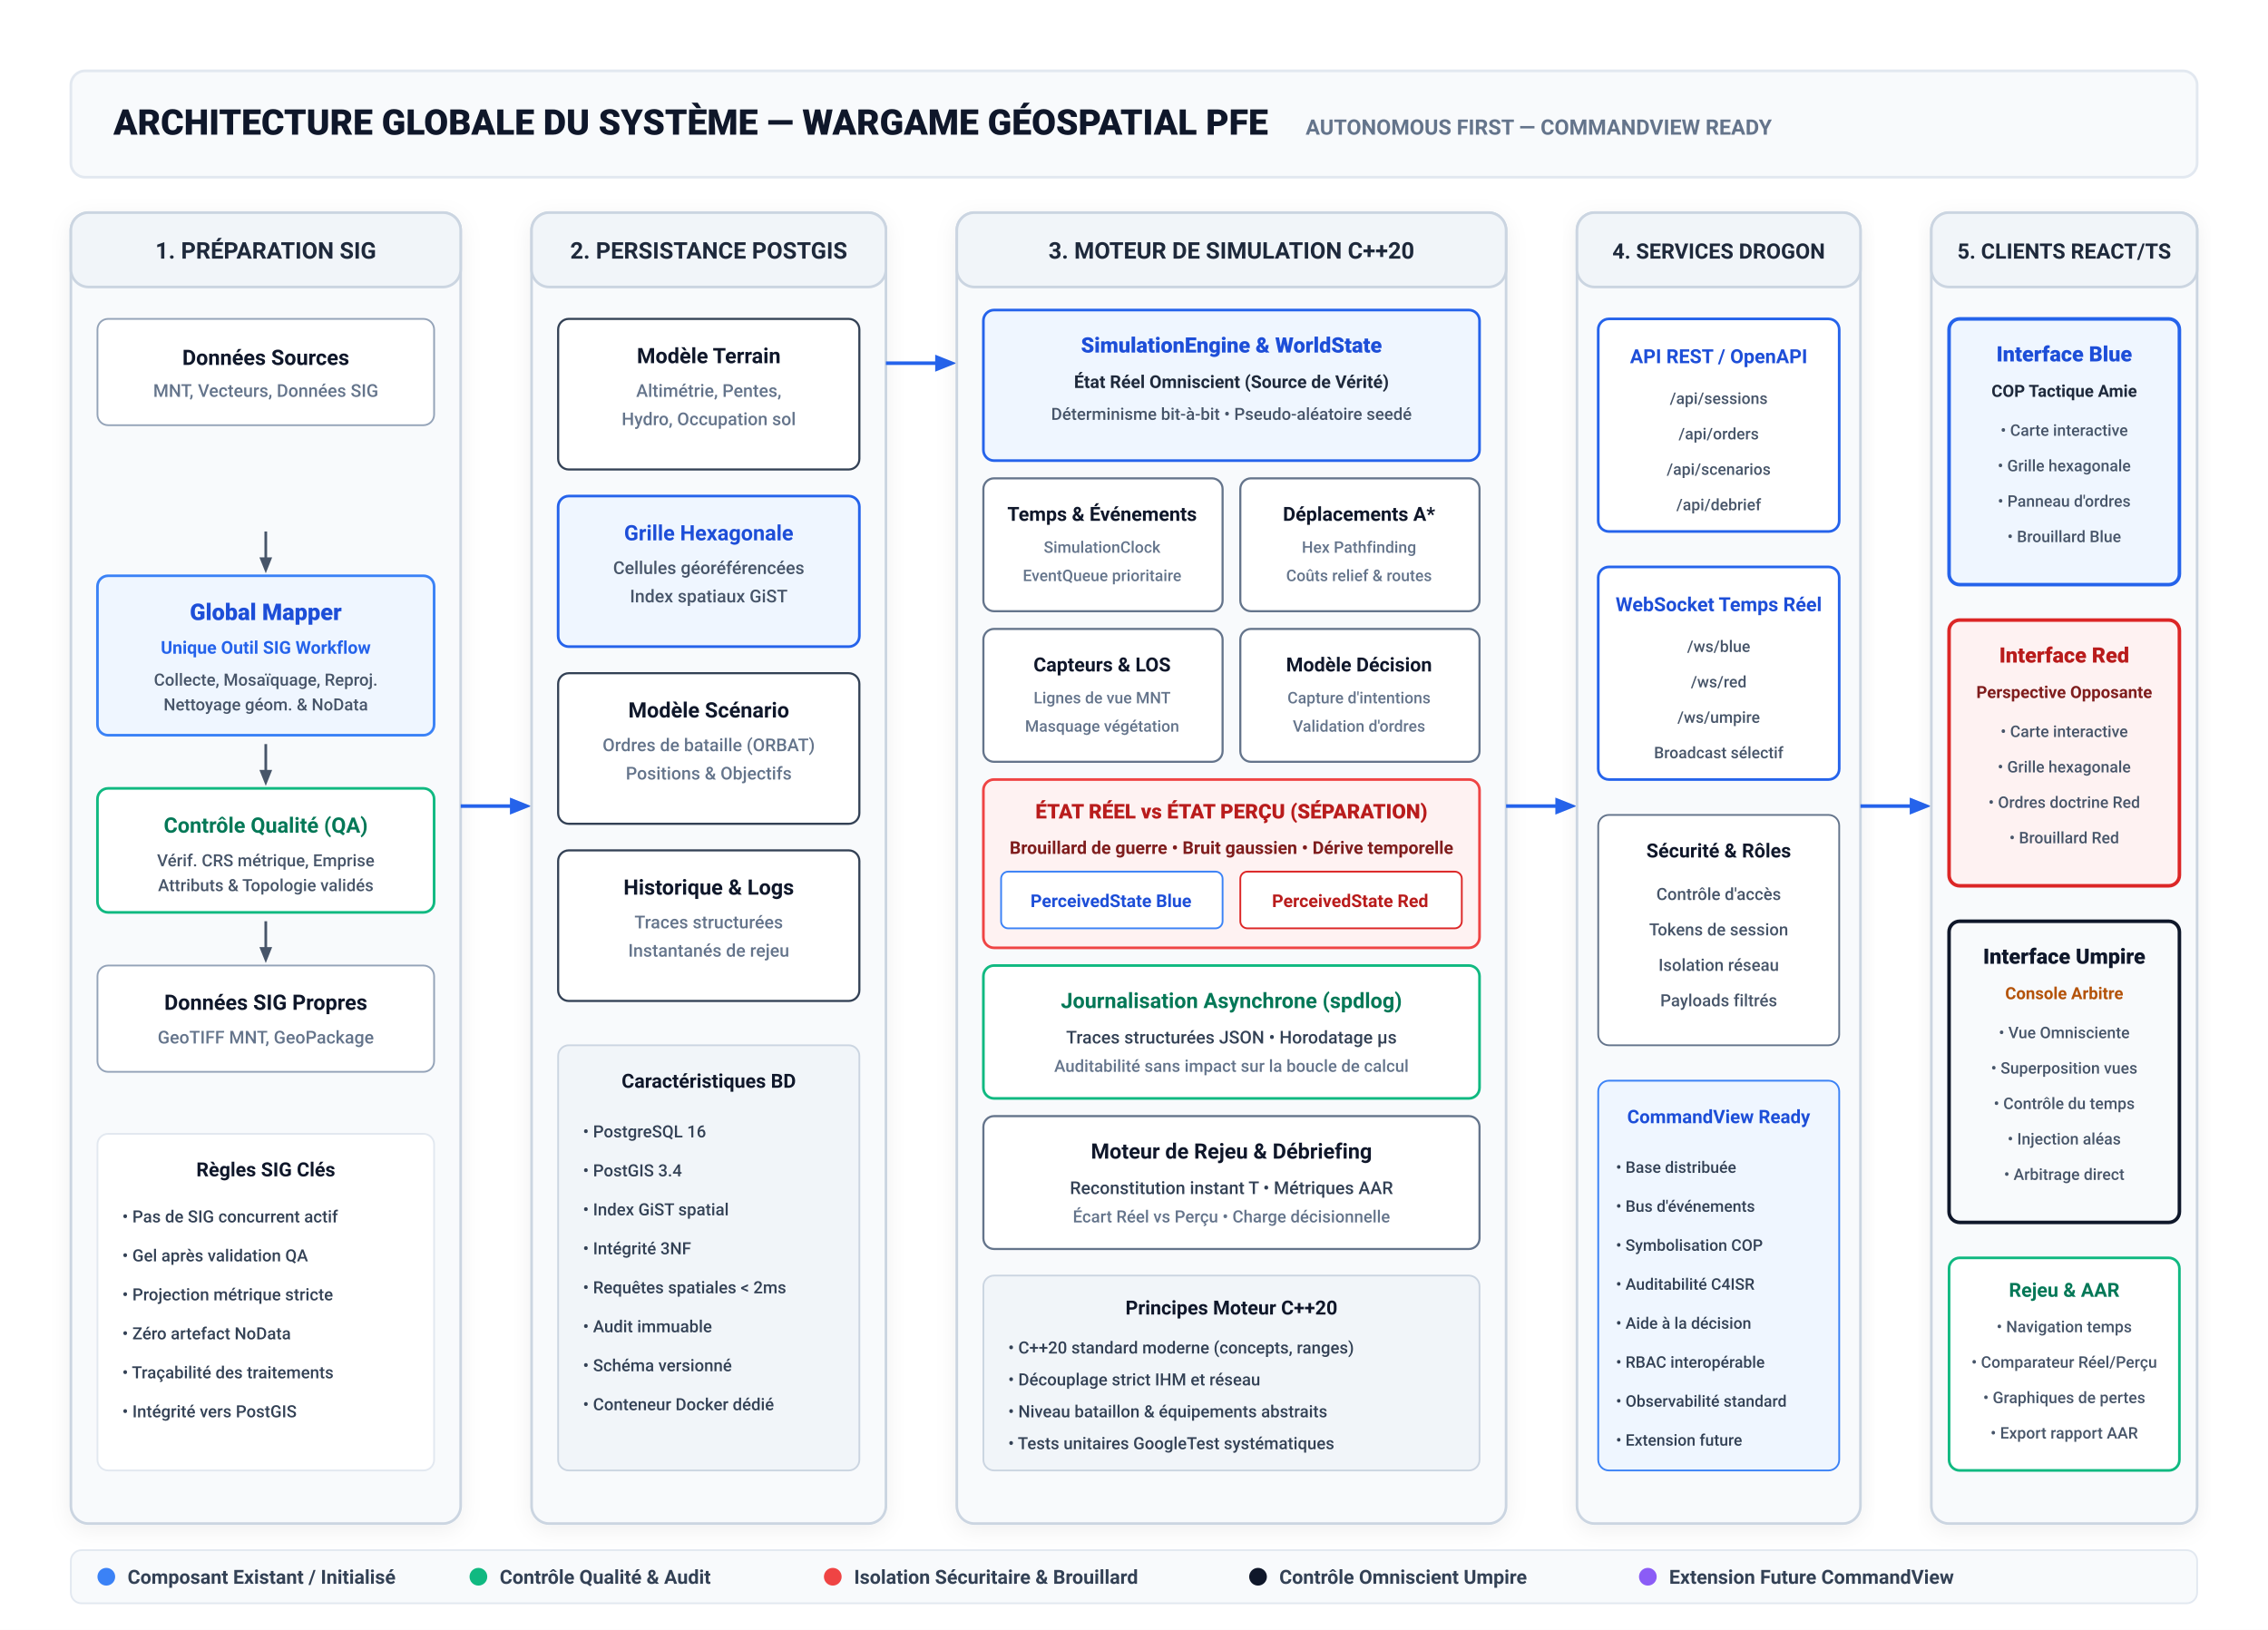
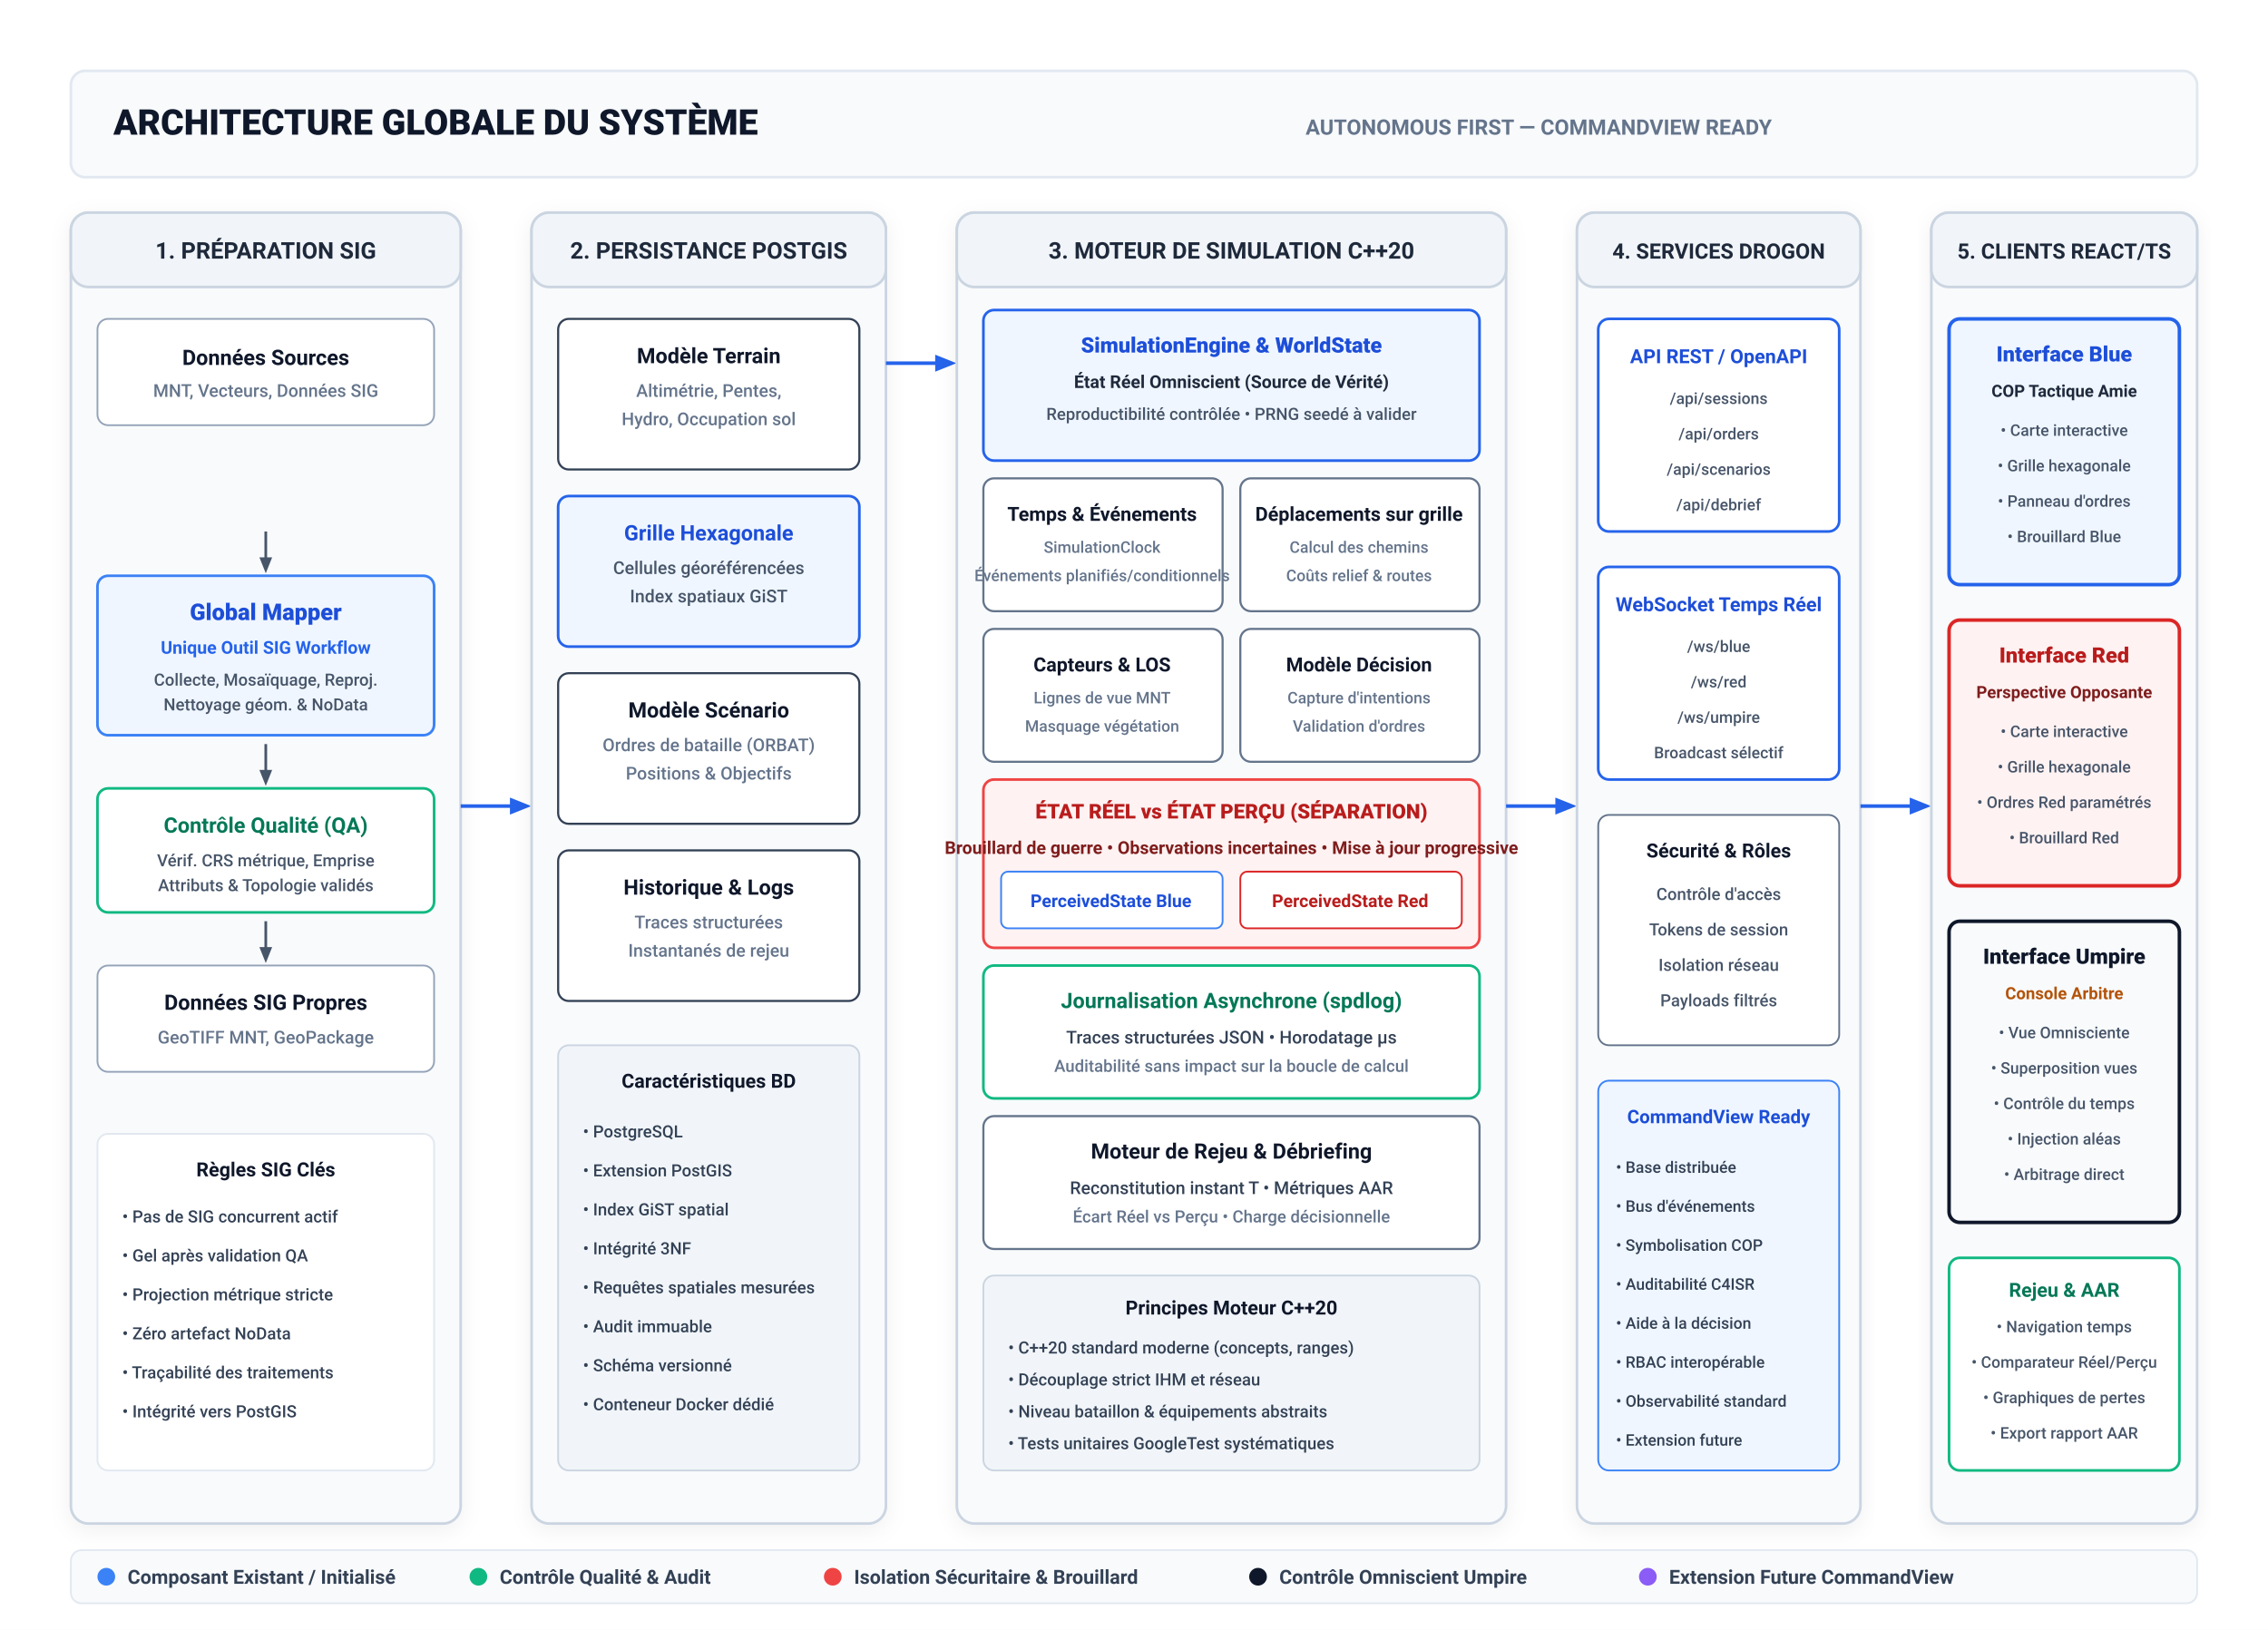
<svg xmlns="http://www.w3.org/2000/svg" viewBox="0 0 1280 920" width="1280" height="920" style="background:#ffffff; font-family:-apple-system, BlinkMacSystemFont, 'Segoe UI', Roboto, Helvetica, Arial, sans-serif;">
  <defs>
    <filter id="shadow" x="-5%" y="-5%" width="110%" height="110%">
      <feDropShadow dx="0" dy="3" stdDeviation="6" flood-color="#0f172a" flood-opacity="0.06" />
    </filter>
    <marker id="arrow" viewBox="0 0 10 10" refX="6" refY="5" markerWidth="6" markerHeight="6" orient="auto-start-reverse">
      <path d="M 0 1 L 10 5 L 0 9 z" fill="#475569" />
    </marker>
    <marker id="arrow-blue" viewBox="0 0 10 10" refX="6" refY="5" markerWidth="6" markerHeight="6" orient="auto-start-reverse">
      <path d="M 0 1 L 10 5 L 0 9 z" fill="#2563eb" />
    </marker>
  </defs>
  <rect width="1280" height="920" fill="#ffffff" />
  <g transform="translate(40, 40)">
    <rect x="0" y="0" width="1200" height="60" rx="8" fill="#f8fafc" stroke="#e2e8f0" stroke-width="1.5" />
-     <text x="24" y="36" font-size="20" font-weight="800" fill="#0f172a">ARCHITECTURE GLOBALE DU SYSTÈME — WARGAME GÉOSPATIAL PFE</text>
+     <text x="24" y="36" font-size="20" font-weight="800" fill="#0f172a">ARCHITECTURE GLOBALE DU SYSTÈME</text>
    <text x="960" y="36" font-size="12" font-weight="600" fill="#64748b" text-anchor="end">AUTONOMOUS FIRST — COMMANDVIEW READY</text>
  </g>
  <g transform="translate(40, 120)">
    <rect x="0" y="0" width="220" height="740" rx="10" fill="#f8fafc" stroke="#cbd5e1" stroke-width="1.5" filter="url(#shadow)" />
    <rect x="0" y="0" width="220" height="42" rx="10" fill="#f1f5f9" stroke="#cbd5e1" stroke-width="1.5" />
    <text x="110" y="26" font-size="13" font-weight="700" fill="#1e293b" text-anchor="middle">1. PRÉPARATION SIG</text>
    <g transform="translate(15, 60)">
      <rect x="0" y="0" width="190" height="60" rx="6" fill="#ffffff" stroke="#94a3b8" stroke-width="1" />
      <text x="95" y="26" font-size="12" font-weight="700" fill="#0f172a" text-anchor="middle">Données Sources</text>
      <text x="95" y="44" font-size="10" font-weight="500" fill="#64748b" text-anchor="middle">MNT, Vecteurs, Données SIG</text>
    </g>
    <path d="M 110 180 L 110 200" stroke="#475569" stroke-width="1.5" marker-end="url(#arrow)" />
    <g transform="translate(15, 205)">
      <rect x="0" y="0" width="190" height="90" rx="6" fill="#eff6ff" stroke="#3b82f6" stroke-width="1.5" />
      <text x="95" y="25" font-size="13" font-weight="800" fill="#1d4ed8" text-anchor="middle">Global Mapper</text>
      <text x="95" y="44" font-size="10" font-weight="700" fill="#2563eb" text-anchor="middle">Unique Outil SIG Workflow</text>
      <text x="95" y="62" font-size="9.5" font-weight="500" fill="#475569" text-anchor="middle">Collecte, Mosaïquage, Reproj.</text>
      <text x="95" y="76" font-size="9.5" font-weight="500" fill="#475569" text-anchor="middle">Nettoyage géom. &amp; NoData</text>
    </g>
    <path d="M 110 300 L 110 320" stroke="#475569" stroke-width="1.5" marker-end="url(#arrow)" />
    <g transform="translate(15, 325)">
      <rect x="0" y="0" width="190" height="70" rx="6" fill="#ffffff" stroke="#10b981" stroke-width="1.5" />
      <text x="95" y="25" font-size="12" font-weight="700" fill="#047857" text-anchor="middle">Contrôle Qualité (QA)</text>
      <text x="95" y="44" font-size="9.5" font-weight="500" fill="#475569" text-anchor="middle">Vérif. CRS métrique, Emprise</text>
      <text x="95" y="58" font-size="9.5" font-weight="500" fill="#475569" text-anchor="middle">Attributs &amp; Topologie validés</text>
    </g>
    <path d="M 110 400 L 110 420" stroke="#475569" stroke-width="1.5" marker-end="url(#arrow)" />
    <g transform="translate(15, 425)">
      <rect x="0" y="0" width="190" height="60" rx="6" fill="#ffffff" stroke="#94a3b8" stroke-width="1" />
      <text x="95" y="25" font-size="12" font-weight="700" fill="#0f172a" text-anchor="middle">Données SIG Propres</text>
      <text x="95" y="44" font-size="10" font-weight="500" fill="#64748b" text-anchor="middle">GeoTIFF MNT, GeoPackage</text>
    </g>
    <g transform="translate(15, 520)">
      <rect x="0" y="0" width="190" height="190" rx="6" fill="#ffffff" stroke="#e2e8f0" stroke-width="1" />
      <text x="95" y="24" font-size="11" font-weight="700" fill="#0f172a" text-anchor="middle">Règles SIG Clés</text>
      <text x="14" y="50" font-size="9.5" font-weight="500" fill="#334155">• Pas de SIG concurrent actif</text>
      <text x="14" y="72" font-size="9.5" font-weight="500" fill="#334155">• Gel après validation QA</text>
      <text x="14" y="94" font-size="9.5" font-weight="500" fill="#334155">• Projection métrique stricte</text>
      <text x="14" y="116" font-size="9.5" font-weight="500" fill="#334155">• Zéro artefact NoData</text>
      <text x="14" y="138" font-size="9.5" font-weight="500" fill="#334155">• Traçabilité des traitements</text>
      <text x="14" y="160" font-size="9.5" font-weight="500" fill="#334155">• Intégrité vers PostGIS</text>
    </g>
  </g>
  <path d="M 260 455 L 295 455" stroke="#2563eb" stroke-width="2" marker-end="url(#arrow-blue)" />
  <g transform="translate(300, 120)">
    <rect x="0" y="0" width="200" height="740" rx="10" fill="#f8fafc" stroke="#cbd5e1" stroke-width="1.5" filter="url(#shadow)" />
    <rect x="0" y="0" width="200" height="42" rx="10" fill="#f1f5f9" stroke="#cbd5e1" stroke-width="1.5" />
    <text x="100" y="26" font-size="13" font-weight="700" fill="#1e293b" text-anchor="middle">2. PERSISTANCE POSTGIS</text>
    <g transform="translate(15, 60)">
      <rect x="0" y="0" width="170" height="85" rx="6" fill="#ffffff" stroke="#334155" stroke-width="1.2" />
      <text x="85" y="25" font-size="12" font-weight="700" fill="#0f172a" text-anchor="middle">Modèle Terrain</text>
      <text x="85" y="44" font-size="10" font-weight="500" fill="#64748b" text-anchor="middle">Altimétrie, Pentes,</text>
      <text x="85" y="60" font-size="10" font-weight="500" fill="#64748b" text-anchor="middle">Hydro, Occupation sol</text>
    </g>
    <g transform="translate(15, 160)">
      <rect x="0" y="0" width="170" height="85" rx="6" fill="#eff6ff" stroke="#2563eb" stroke-width="1.5" />
      <text x="85" y="25" font-size="12" font-weight="700" fill="#1d4ed8" text-anchor="middle">Grille Hexagonale</text>
      <text x="85" y="44" font-size="10" font-weight="500" fill="#475569" text-anchor="middle">Cellules géoréférencées</text>
      <text x="85" y="60" font-size="10" font-weight="500" fill="#475569" text-anchor="middle">Index spatiaux GiST</text>
    </g>
    <g transform="translate(15, 260)">
      <rect x="0" y="0" width="170" height="85" rx="6" fill="#ffffff" stroke="#334155" stroke-width="1.2" />
      <text x="85" y="25" font-size="12" font-weight="700" fill="#0f172a" text-anchor="middle">Modèle Scénario</text>
      <text x="85" y="44" font-size="10" font-weight="500" fill="#64748b" text-anchor="middle">Ordres de bataille (ORBAT)</text>
      <text x="85" y="60" font-size="10" font-weight="500" fill="#64748b" text-anchor="middle">Positions &amp; Objectifs</text>
    </g>
    <g transform="translate(15, 360)">
      <rect x="0" y="0" width="170" height="85" rx="6" fill="#ffffff" stroke="#334155" stroke-width="1.2" />
      <text x="85" y="25" font-size="12" font-weight="700" fill="#0f172a" text-anchor="middle">Historique &amp; Logs</text>
      <text x="85" y="44" font-size="10" font-weight="500" fill="#64748b" text-anchor="middle">Traces structurées</text>
      <text x="85" y="60" font-size="10" font-weight="500" fill="#64748b" text-anchor="middle">Instantanés de rejeu</text>
    </g>
    <g transform="translate(15, 470)">
      <rect x="0" y="0" width="170" height="240" rx="6" fill="#f1f5f9" stroke="#cbd5e1" stroke-width="1" />
      <text x="85" y="24" font-size="11" font-weight="700" fill="#0f172a" text-anchor="middle">Caractéristiques BD</text>
-       <text x="14" y="52" font-size="9.5" font-weight="500" fill="#334155">• PostgreSQL 16</text>
-       <text x="14" y="74" font-size="9.5" font-weight="500" fill="#334155">• PostGIS 3.4</text>
+       <text x="14" y="52" font-size="9.5" font-weight="500" fill="#334155">• PostgreSQL</text>
+       <text x="14" y="74" font-size="9.5" font-weight="500" fill="#334155">• Extension PostGIS</text>
      <text x="14" y="96" font-size="9.5" font-weight="500" fill="#334155">• Index GiST spatial</text>
      <text x="14" y="118" font-size="9.5" font-weight="500" fill="#334155">• Intégrité 3NF</text>
-       <text x="14" y="140" font-size="9.5" font-weight="500" fill="#334155">• Requêtes spatiales &lt; 2ms</text>
+       <text x="14" y="140" font-size="9.5" font-weight="500" fill="#334155">• Requêtes spatiales mesurées</text>
      <text x="14" y="162" font-size="9.5" font-weight="500" fill="#334155">• Audit immuable</text>
      <text x="14" y="184" font-size="9.5" font-weight="500" fill="#334155">• Schéma versionné</text>
      <text x="14" y="206" font-size="9.5" font-weight="500" fill="#334155">• Conteneur Docker dédié</text>
    </g>
  </g>
  <path d="M 500 205 L 535 205" stroke="#2563eb" stroke-width="2" marker-end="url(#arrow-blue)" />
  <g transform="translate(540, 120)">
    <rect x="0" y="0" width="310" height="740" rx="10" fill="#f8fafc" stroke="#cbd5e1" stroke-width="1.5" filter="url(#shadow)" />
    <rect x="0" y="0" width="310" height="42" rx="10" fill="#f1f5f9" stroke="#cbd5e1" stroke-width="1.5" />
    <text x="155" y="26" font-size="13" font-weight="700" fill="#1e293b" text-anchor="middle">3. MOTEUR DE SIMULATION C++20</text>
    <g transform="translate(15, 55)">
      <rect x="0" y="0" width="280" height="85" rx="6" fill="#eff6ff" stroke="#2563eb" stroke-width="1.5" />
      <text x="140" y="24" font-size="12" font-weight="800" fill="#1d4ed8" text-anchor="middle">SimulationEngine &amp; WorldState</text>
      <text x="140" y="44" font-size="10" font-weight="600" fill="#1e293b" text-anchor="middle">État Réel Omniscient (Source de Vérité)</text>
-       <text x="140" y="62" font-size="9.5" font-weight="500" fill="#475569" text-anchor="middle">Déterminisme bit-à-bit • Pseudo-aléatoire seedé</text>
+       <text x="140" y="62" font-size="9.5" font-weight="500" fill="#475569" text-anchor="middle">Reproductibilité contrôlée • PRNG seedé à valider</text>
    </g>
    <g transform="translate(15, 150)">
      <rect x="0" y="0" width="135" height="75" rx="6" fill="#ffffff" stroke="#64748b" stroke-width="1.2" />
      <text x="67" y="24" font-size="11" font-weight="700" fill="#0f172a" text-anchor="middle">Temps &amp; Événements</text>
      <text x="67" y="42" font-size="9" font-weight="500" fill="#64748b" text-anchor="middle">SimulationClock</text>
-       <text x="67" y="58" font-size="9" font-weight="500" fill="#64748b" text-anchor="middle">EventQueue prioritaire</text>
+       <text x="67" y="58" font-size="9" font-weight="500" fill="#64748b" text-anchor="middle">Événements planifiés/conditionnels</text>
    </g>
    <g transform="translate(160, 150)">
      <rect x="0" y="0" width="135" height="75" rx="6" fill="#ffffff" stroke="#64748b" stroke-width="1.2" />
-       <text x="67" y="24" font-size="11" font-weight="700" fill="#0f172a" text-anchor="middle">Déplacements A*</text>
-       <text x="67" y="42" font-size="9" font-weight="500" fill="#64748b" text-anchor="middle">Hex Pathfinding</text>
+       <text x="67" y="24" font-size="11" font-weight="700" fill="#0f172a" text-anchor="middle">Déplacements sur grille</text>
+       <text x="67" y="42" font-size="9" font-weight="500" fill="#64748b" text-anchor="middle">Calcul des chemins</text>
      <text x="67" y="58" font-size="9" font-weight="500" fill="#64748b" text-anchor="middle">Coûts relief &amp; routes</text>
    </g>
    <g transform="translate(15, 235)">
      <rect x="0" y="0" width="135" height="75" rx="6" fill="#ffffff" stroke="#64748b" stroke-width="1.2" />
      <text x="67" y="24" font-size="11" font-weight="700" fill="#0f172a" text-anchor="middle">Capteurs &amp; LOS</text>
      <text x="67" y="42" font-size="9" font-weight="500" fill="#64748b" text-anchor="middle">Lignes de vue MNT</text>
      <text x="67" y="58" font-size="9" font-weight="500" fill="#64748b" text-anchor="middle">Masquage végétation</text>
    </g>
    <g transform="translate(160, 235)">
      <rect x="0" y="0" width="135" height="75" rx="6" fill="#ffffff" stroke="#64748b" stroke-width="1.2" />
      <text x="67" y="24" font-size="11" font-weight="700" fill="#0f172a" text-anchor="middle">Modèle Décision</text>
      <text x="67" y="42" font-size="9" font-weight="500" fill="#64748b" text-anchor="middle">Capture d'intentions</text>
      <text x="67" y="58" font-size="9" font-weight="500" fill="#64748b" text-anchor="middle">Validation d'ordres</text>
    </g>
    <g transform="translate(15, 320)">
      <rect x="0" y="0" width="280" height="95" rx="6" fill="#fef2f2" stroke="#ef4444" stroke-width="1.5" />
      <text x="140" y="22" font-size="11.5" font-weight="800" fill="#b91c1c" text-anchor="middle">ÉTAT RÉEL vs ÉTAT PERÇU (SÉPARATION)</text>
-       <text x="140" y="42" font-size="10" font-weight="600" fill="#7f1d1d" text-anchor="middle">Brouillard de guerre • Bruit gaussien • Dérive temporelle</text>
+       <text x="140" y="42" font-size="10" font-weight="600" fill="#7f1d1d" text-anchor="middle">Brouillard de guerre • Observations incertaines • Mise à jour progressive</text>
      <g transform="translate(10, 52)">
        <rect x="0" y="0" width="125" height="32" rx="4" fill="#ffffff" stroke="#3b82f6" stroke-width="1" />
        <text x="62" y="20" font-size="10" font-weight="700" fill="#1d4ed8" text-anchor="middle">PerceivedState Blue</text>
      </g>
      <g transform="translate(145, 52)">
        <rect x="0" y="0" width="125" height="32" rx="4" fill="#ffffff" stroke="#dc2626" stroke-width="1" />
        <text x="62" y="20" font-size="10" font-weight="700" fill="#b91c1c" text-anchor="middle">PerceivedState Red</text>
      </g>
    </g>
    <g transform="translate(15, 425)">
      <rect x="0" y="0" width="280" height="75" rx="6" fill="#ffffff" stroke="#10b981" stroke-width="1.5" />
      <text x="140" y="24" font-size="12" font-weight="700" fill="#047857" text-anchor="middle">Journalisation Asynchrone (spdlog)</text>
      <text x="140" y="44" font-size="10" font-weight="500" fill="#334155" text-anchor="middle">Traces structurées JSON • Horodatage µs</text>
      <text x="140" y="60" font-size="9.5" font-weight="500" fill="#64748b" text-anchor="middle">Auditabilité sans impact sur la boucle de calcul</text>
    </g>
    <g transform="translate(15, 510)">
      <rect x="0" y="0" width="280" height="75" rx="6" fill="#ffffff" stroke="#64748b" stroke-width="1.2" />
      <text x="140" y="24" font-size="12" font-weight="700" fill="#0f172a" text-anchor="middle">Moteur de Rejeu &amp; Débriefing</text>
      <text x="140" y="44" font-size="10" font-weight="500" fill="#334155" text-anchor="middle">Reconstitution instant T • Métriques AAR</text>
      <text x="140" y="60" font-size="9.5" font-weight="500" fill="#64748b" text-anchor="middle">Écart Réel vs Perçu • Charge décisionnelle</text>
    </g>
    <g transform="translate(15, 600)">
      <rect x="0" y="0" width="280" height="110" rx="6" fill="#f1f5f9" stroke="#cbd5e1" stroke-width="1" />
      <text x="140" y="22" font-size="11" font-weight="700" fill="#0f172a" text-anchor="middle">Principes Moteur C++20</text>
      <text x="14" y="44" font-size="9.5" font-weight="500" fill="#334155">• C++20 standard moderne (concepts, ranges)</text>
      <text x="14" y="62" font-size="9.5" font-weight="500" fill="#334155">• Découplage strict IHM et réseau</text>
      <text x="14" y="80" font-size="9.5" font-weight="500" fill="#334155">• Niveau bataillon &amp; équipements abstraits</text>
      <text x="14" y="98" font-size="9.5" font-weight="500" fill="#334155">• Tests unitaires GoogleTest systématiques</text>
    </g>
  </g>
  <path d="M 850 455 L 885 455" stroke="#2563eb" stroke-width="2" marker-end="url(#arrow-blue)" />
  <g transform="translate(890, 120)">
    <rect x="0" y="0" width="160" height="740" rx="10" fill="#f8fafc" stroke="#cbd5e1" stroke-width="1.5" filter="url(#shadow)" />
    <rect x="0" y="0" width="160" height="42" rx="10" fill="#f1f5f9" stroke="#cbd5e1" stroke-width="1.5" />
    <text x="80" y="26" font-size="12" font-weight="700" fill="#1e293b" text-anchor="middle">4. SERVICES DROGON</text>
    <g transform="translate(12, 60)">
      <rect x="0" y="0" width="136" height="120" rx="6" fill="#ffffff" stroke="#2563eb" stroke-width="1.5" />
      <text x="68" y="25" font-size="11" font-weight="700" fill="#1d4ed8" text-anchor="middle">API REST / OpenAPI</text>
      <text x="68" y="48" font-size="9" font-weight="500" fill="#475569" text-anchor="middle">/api/sessions</text>
      <text x="68" y="68" font-size="9" font-weight="500" fill="#475569" text-anchor="middle">/api/orders</text>
      <text x="68" y="88" font-size="9" font-weight="500" fill="#475569" text-anchor="middle">/api/scenarios</text>
      <text x="68" y="108" font-size="9" font-weight="500" fill="#475569" text-anchor="middle">/api/debrief</text>
    </g>
    <g transform="translate(12, 200)">
      <rect x="0" y="0" width="136" height="120" rx="6" fill="#ffffff" stroke="#2563eb" stroke-width="1.5" />
      <text x="68" y="25" font-size="11" font-weight="700" fill="#1d4ed8" text-anchor="middle">WebSocket Temps Réel</text>
      <text x="68" y="48" font-size="9" font-weight="500" fill="#475569" text-anchor="middle">/ws/blue</text>
      <text x="68" y="68" font-size="9" font-weight="500" fill="#475569" text-anchor="middle">/ws/red</text>
      <text x="68" y="88" font-size="9" font-weight="500" fill="#475569" text-anchor="middle">/ws/umpire</text>
      <text x="68" y="108" font-size="9" font-weight="500" fill="#475569" text-anchor="middle">Broadcast sélectif</text>
    </g>
    <g transform="translate(12, 340)">
      <rect x="0" y="0" width="136" height="130" rx="6" fill="#ffffff" stroke="#64748b" stroke-width="1" />
      <text x="68" y="24" font-size="11" font-weight="700" fill="#0f172a" text-anchor="middle">Sécurité &amp; Rôles</text>
      <text x="68" y="48" font-size="9.5" font-weight="500" fill="#475569" text-anchor="middle">Contrôle d'accès</text>
      <text x="68" y="68" font-size="9.5" font-weight="500" fill="#475569" text-anchor="middle">Tokens de session</text>
      <text x="68" y="88" font-size="9.5" font-weight="500" fill="#475569" text-anchor="middle">Isolation réseau</text>
      <text x="68" y="108" font-size="9.5" font-weight="500" fill="#475569" text-anchor="middle">Payloads filtrés</text>
    </g>
    <g transform="translate(12, 490)">
      <rect x="0" y="0" width="136" height="220" rx="6" fill="#eff6ff" stroke="#3b82f6" stroke-width="1" />
      <text x="68" y="24" font-size="10.5" font-weight="700" fill="#1d4ed8" text-anchor="middle">CommandView Ready</text>
      <text x="10" y="52" font-size="9" font-weight="500" fill="#334155">• Base distribuée</text>
      <text x="10" y="74" font-size="9" font-weight="500" fill="#334155">• Bus d'événements</text>
      <text x="10" y="96" font-size="9" font-weight="500" fill="#334155">• Symbolisation COP</text>
      <text x="10" y="118" font-size="9" font-weight="500" fill="#334155">• Auditabilité C4ISR</text>
      <text x="10" y="140" font-size="9" font-weight="500" fill="#334155">• Aide à la décision</text>
      <text x="10" y="162" font-size="9" font-weight="500" fill="#334155">• RBAC interopérable</text>
      <text x="10" y="184" font-size="9" font-weight="500" fill="#334155">• Observabilité standard</text>
      <text x="10" y="206" font-size="9" font-weight="500" fill="#334155">• Extension future</text>
    </g>
  </g>
  <path d="M 1050 455 L 1085 455" stroke="#2563eb" stroke-width="2" marker-end="url(#arrow-blue)" />
  <g transform="translate(1090, 120)">
    <rect x="0" y="0" width="150" height="740" rx="10" fill="#f8fafc" stroke="#cbd5e1" stroke-width="1.5" filter="url(#shadow)" />
    <rect x="0" y="0" width="150" height="42" rx="10" fill="#f1f5f9" stroke="#cbd5e1" stroke-width="1.5" />
    <text x="75" y="26" font-size="12" font-weight="700" fill="#1e293b" text-anchor="middle">5. CLIENTS REACT/TS</text>
    <g transform="translate(10, 60)">
      <rect x="0" y="0" width="130" height="150" rx="6" fill="#eff6ff" stroke="#2563eb" stroke-width="2" />
      <text x="65" y="24" font-size="12" font-weight="800" fill="#1d4ed8" text-anchor="middle">Interface Blue</text>
      <text x="65" y="44" font-size="9.5" font-weight="600" fill="#1e293b" text-anchor="middle">COP Tactique Amie</text>
      <text x="65" y="66" font-size="9" font-weight="500" fill="#475569" text-anchor="middle">• Carte interactive</text>
      <text x="65" y="86" font-size="9" font-weight="500" fill="#475569" text-anchor="middle">• Grille hexagonale</text>
      <text x="65" y="106" font-size="9" font-weight="500" fill="#475569" text-anchor="middle">• Panneau d'ordres</text>
      <text x="65" y="126" font-size="9" font-weight="500" fill="#475569" text-anchor="middle">• Brouillard Blue</text>
    </g>
    <g transform="translate(10, 230)">
      <rect x="0" y="0" width="130" height="150" rx="6" fill="#fef2f2" stroke="#dc2626" stroke-width="2" />
      <text x="65" y="24" font-size="12" font-weight="800" fill="#b91c1c" text-anchor="middle">Interface Red</text>
      <text x="65" y="44" font-size="9.5" font-weight="600" fill="#7f1d1d" text-anchor="middle">Perspective Opposante</text>
      <text x="65" y="66" font-size="9" font-weight="500" fill="#475569" text-anchor="middle">• Carte interactive</text>
      <text x="65" y="86" font-size="9" font-weight="500" fill="#475569" text-anchor="middle">• Grille hexagonale</text>
-       <text x="65" y="106" font-size="9" font-weight="500" fill="#475569" text-anchor="middle">• Ordres doctrine Red</text>
+       <text x="65" y="106" font-size="9" font-weight="500" fill="#475569" text-anchor="middle">• Ordres Red paramétrés</text>
      <text x="65" y="126" font-size="9" font-weight="500" fill="#475569" text-anchor="middle">• Brouillard Red</text>
    </g>
    <g transform="translate(10, 400)">
      <rect x="0" y="0" width="130" height="170" rx="6" fill="#f8fafc" stroke="#0f172a" stroke-width="2" />
      <text x="65" y="24" font-size="12" font-weight="800" fill="#0f172a" text-anchor="middle">Interface Umpire</text>
      <text x="65" y="44" font-size="9.5" font-weight="700" fill="#b45309" text-anchor="middle">Console Arbitre</text>
      <text x="65" y="66" font-size="9" font-weight="500" fill="#475569" text-anchor="middle">• Vue Omnisciente</text>
      <text x="65" y="86" font-size="9" font-weight="500" fill="#475569" text-anchor="middle">• Superposition vues</text>
      <text x="65" y="106" font-size="9" font-weight="500" fill="#475569" text-anchor="middle">• Contrôle du temps</text>
      <text x="65" y="126" font-size="9" font-weight="500" fill="#475569" text-anchor="middle">• Injection aléas</text>
      <text x="65" y="146" font-size="9" font-weight="500" fill="#475569" text-anchor="middle">• Arbitrage direct</text>
    </g>
    <g transform="translate(10, 590)">
      <rect x="0" y="0" width="130" height="120" rx="6" fill="#ffffff" stroke="#10b981" stroke-width="1.5" />
      <text x="65" y="22" font-size="11" font-weight="700" fill="#047857" text-anchor="middle">Rejeu &amp; AAR</text>
      <text x="65" y="42" font-size="9" font-weight="500" fill="#475569" text-anchor="middle">• Navigation temps</text>
      <text x="65" y="62" font-size="9" font-weight="500" fill="#475569" text-anchor="middle">• Comparateur Réel/Perçu</text>
      <text x="65" y="82" font-size="9" font-weight="500" fill="#475569" text-anchor="middle">• Graphiques de pertes</text>
      <text x="65" y="102" font-size="9" font-weight="500" fill="#475569" text-anchor="middle">• Export rapport AAR</text>
    </g>
  </g>
  <g transform="translate(40, 875)">
    <rect x="0" y="0" width="1200" height="30" rx="6" fill="#f8fafc" stroke="#e2e8f0" stroke-width="1" />
    <circle cx="20" cy="15" r="5" fill="#3b82f6" />
    <text x="32" y="19" font-size="11" font-weight="600" fill="#334155">Composant Existant / Initialisé</text>
    <circle cx="230" cy="15" r="5" fill="#10b981" />
    <text x="242" y="19" font-size="11" font-weight="600" fill="#334155">Contrôle Qualité &amp; Audit</text>
    <circle cx="430" cy="15" r="5" fill="#ef4444" />
    <text x="442" y="19" font-size="11" font-weight="600" fill="#334155">Isolation Sécuritaire &amp; Brouillard</text>
    <circle cx="670" cy="15" r="5" fill="#0f172a" />
    <text x="682" y="19" font-size="11" font-weight="600" fill="#334155">Contrôle Omniscient Umpire</text>
    <circle cx="890" cy="15" r="5" fill="#8b5cf6" />
    <text x="902" y="19" font-size="11" font-weight="600" fill="#334155">Extension Future CommandView</text>
  </g>
</svg>
